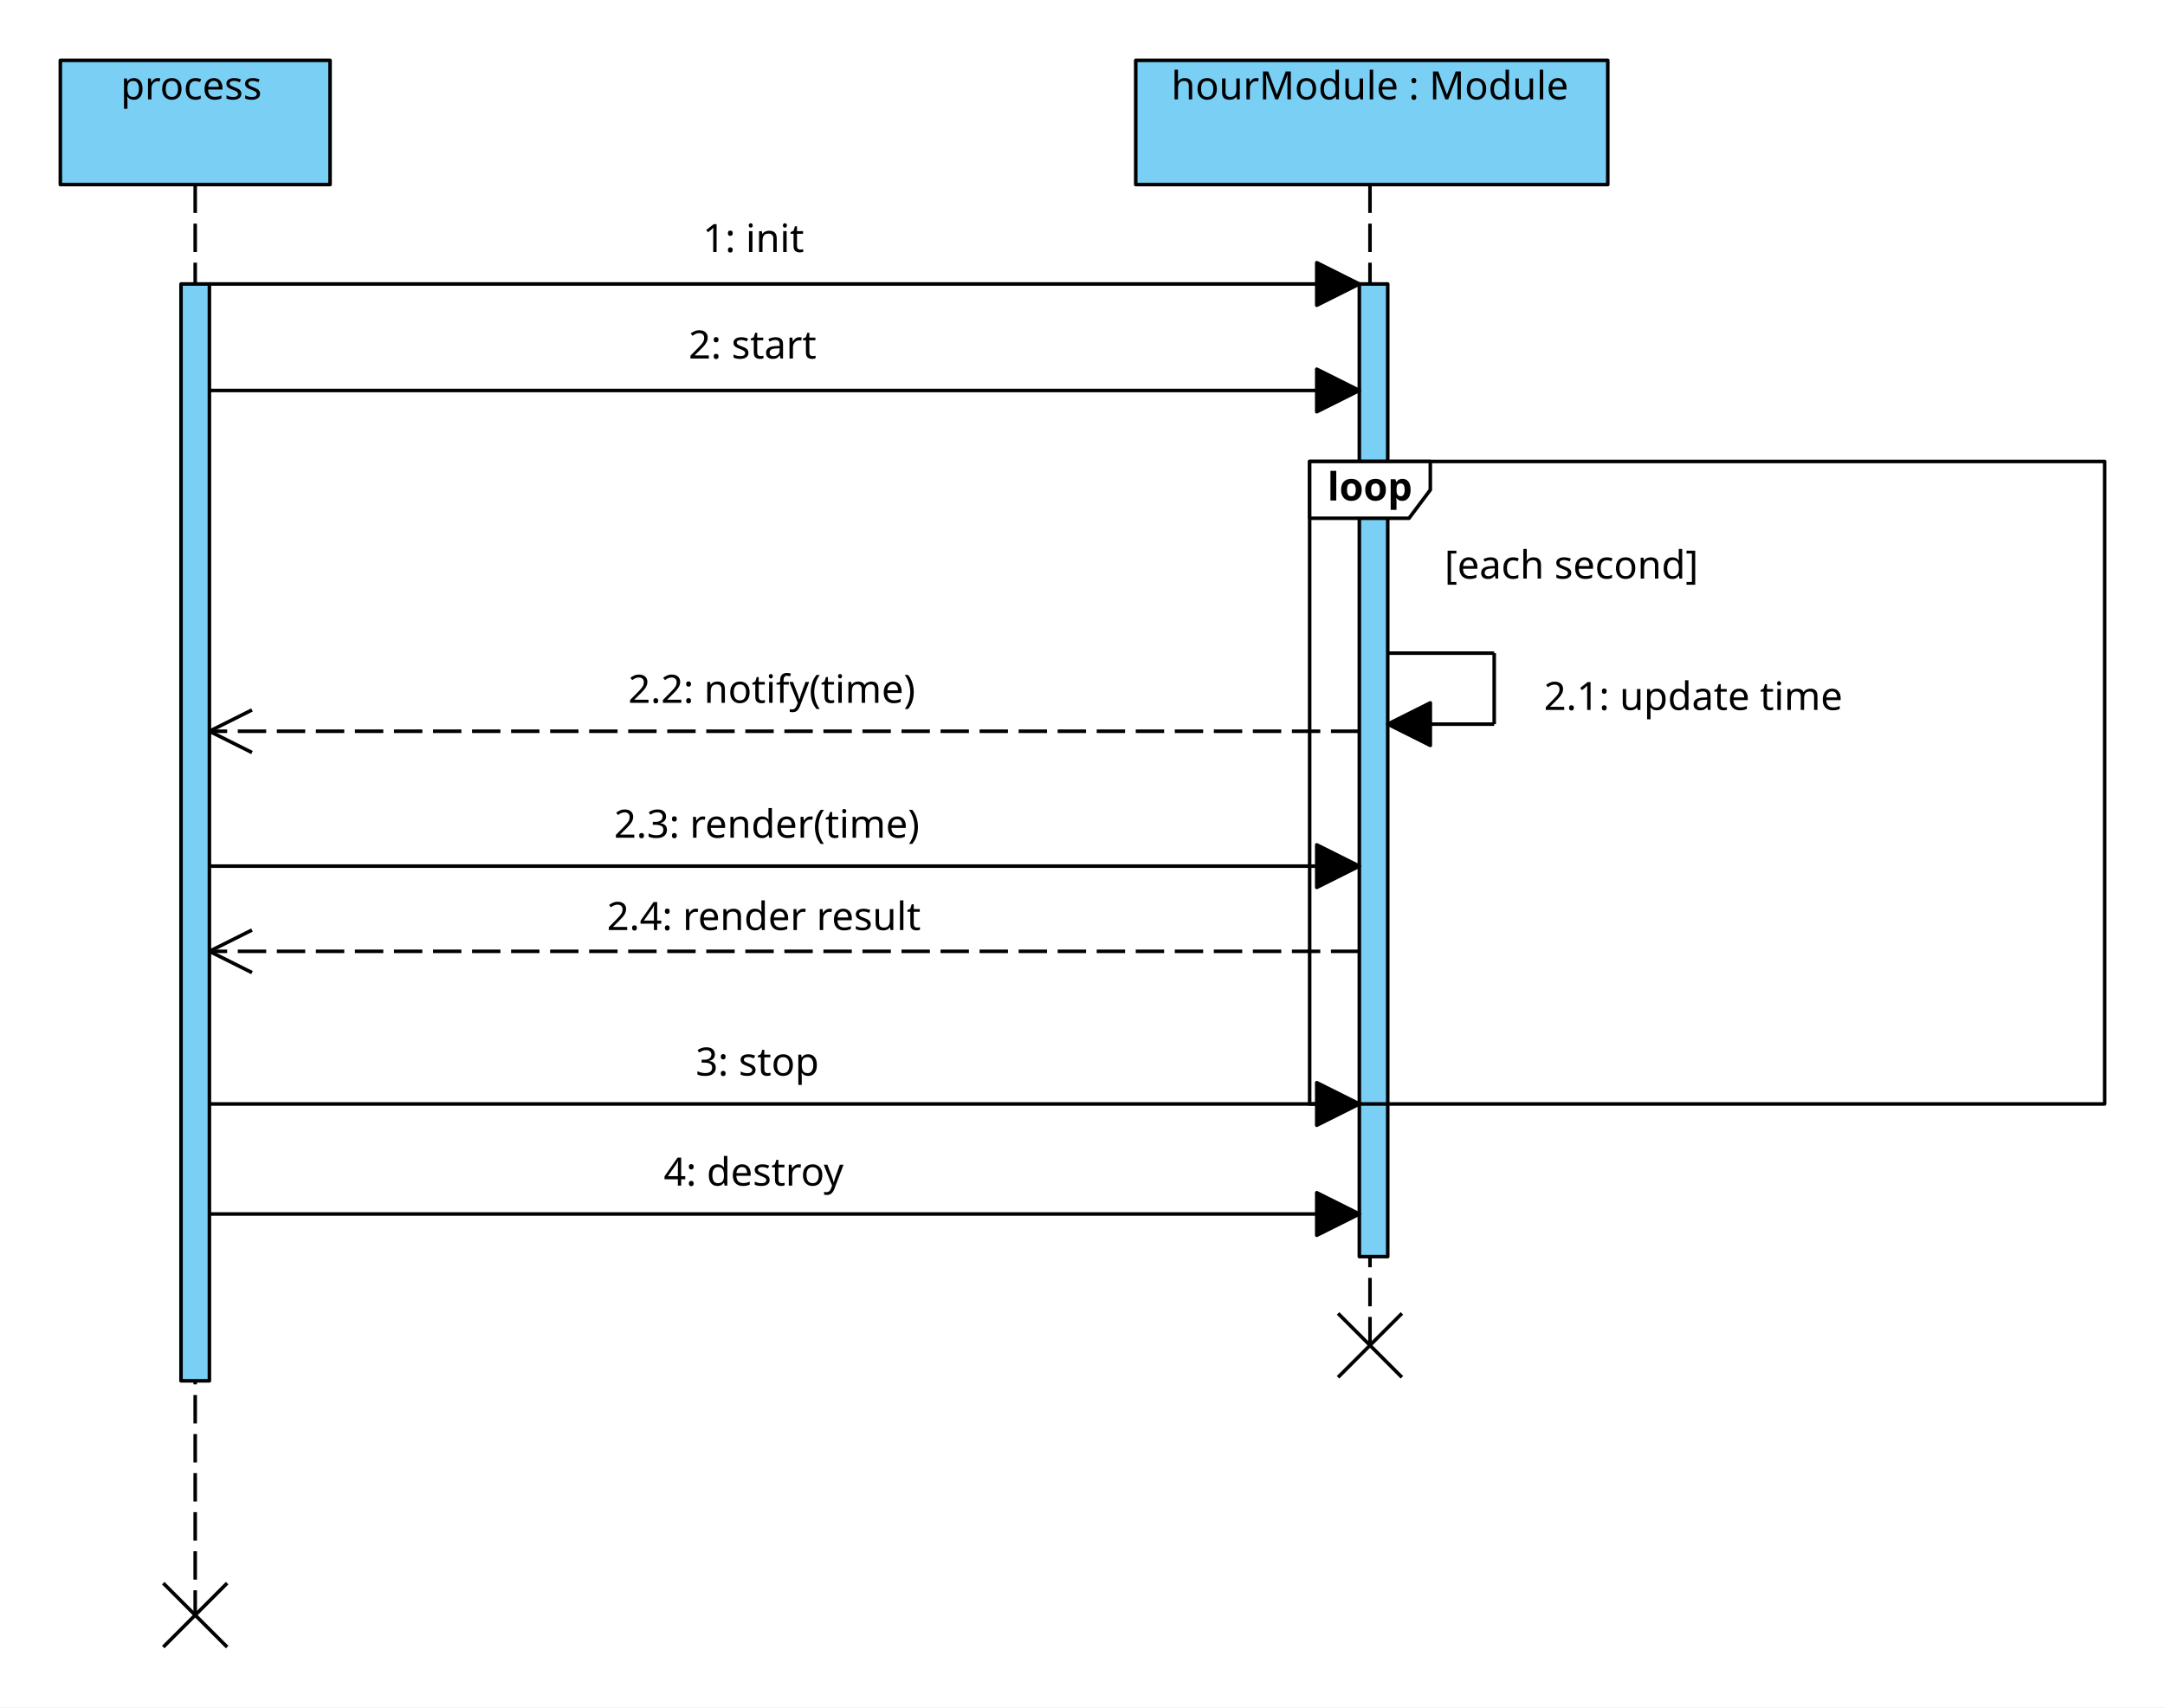
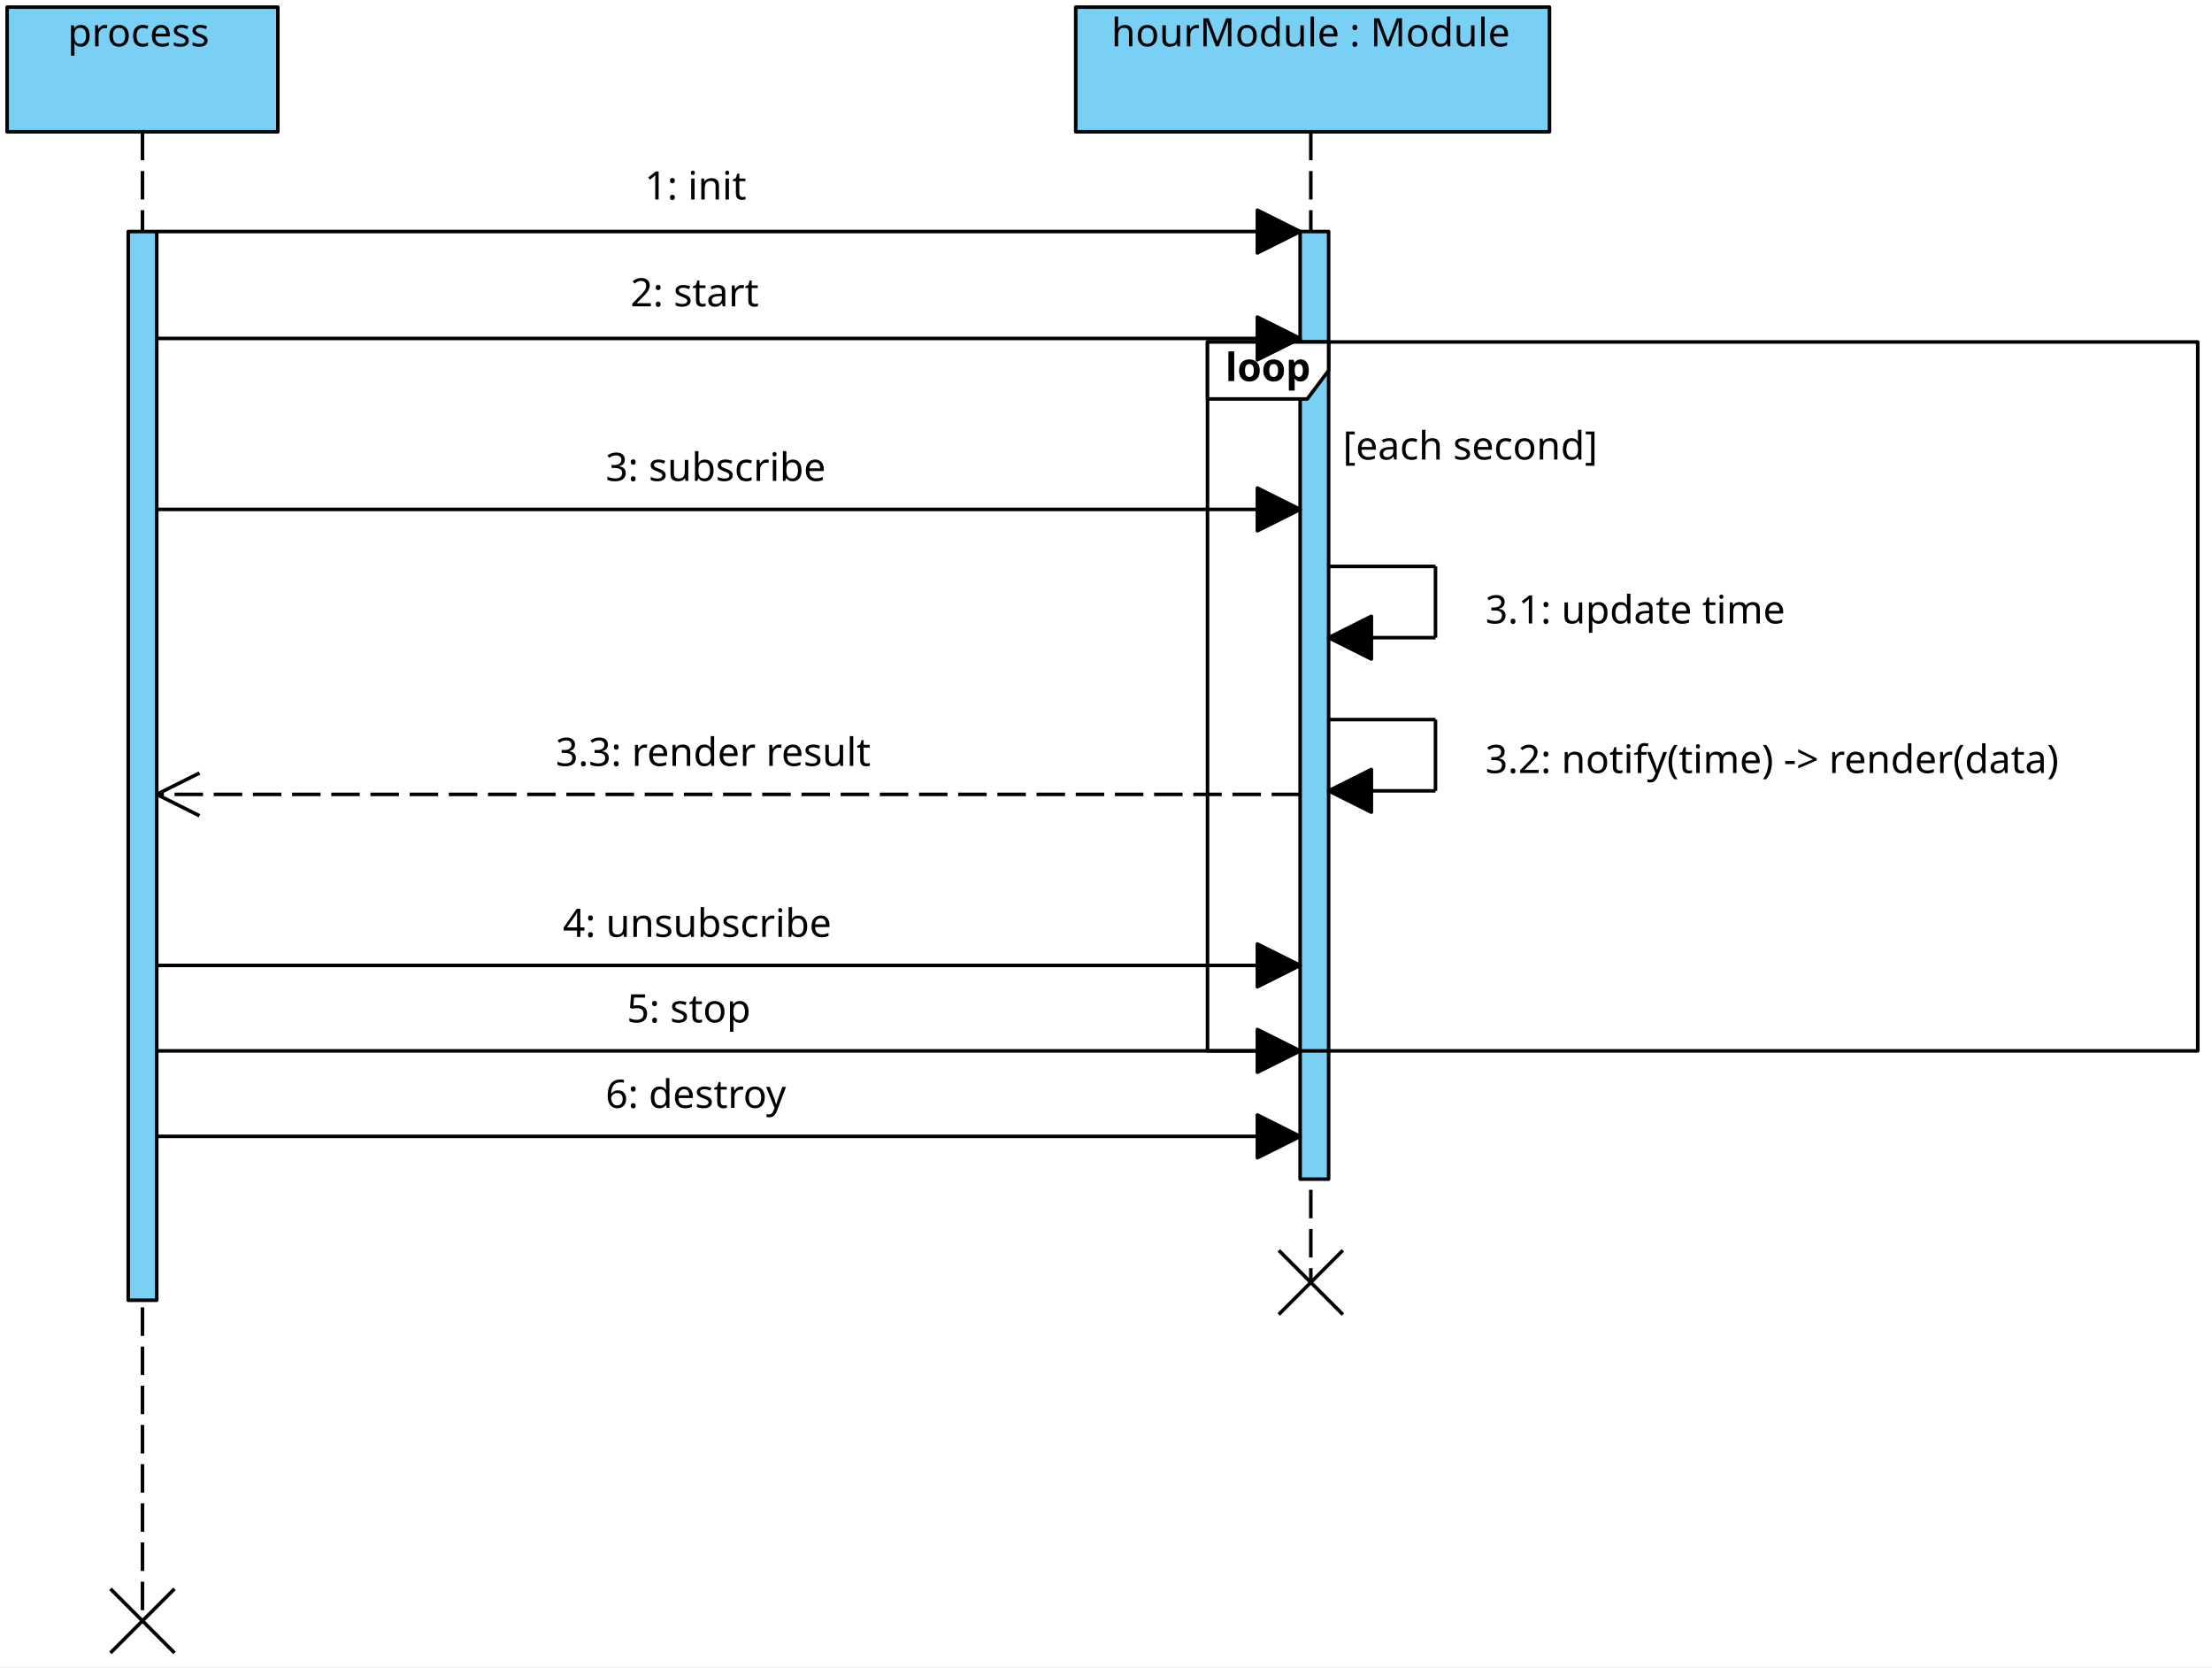
- <svg xmlns="http://www.w3.org/2000/svg" fill-opacity="0" color-rendering="auto" color-interpolation="auto" text-rendering="auto" stroke="rgb(0,0,0)" stroke-linecap="square" width="610" stroke-miterlimit="10" shape-rendering="auto" stroke-opacity="0" fill="rgb(0,0,0)" stroke-dasharray="none" font-weight="normal" stroke-width="1" height="481" font-family="'Dialog'" font-style="normal" stroke-linejoin="miter" font-size="12px" stroke-dashoffset="0" image-rendering="auto">
+ <svg xmlns="http://www.w3.org/2000/svg" fill-opacity="0" color-rendering="auto" color-interpolation="auto" text-rendering="auto" stroke="rgb(0,0,0)" stroke-linecap="square" width="621" stroke-miterlimit="10" shape-rendering="auto" stroke-opacity="0" fill="rgb(0,0,0)" stroke-dasharray="none" font-weight="normal" stroke-width="1" height="468" font-family="'Dialog'" font-style="normal" stroke-linejoin="miter" font-size="12px" stroke-dashoffset="0" image-rendering="auto">
  <defs id="genericDefs" />
  <g>
    <defs id="defs1">
      <clipPath clipPathUnits="userSpaceOnUse" id="clipPath1">
-         <path d="M-9 -9 L86 -9 L86 456 L-9 456 L-9 -9 Z" />
+         <path d="M-7 -7 L88 -7 L88 473 L-7 473 L-7 -7 Z" />
      </clipPath>
      <clipPath clipPathUnits="userSpaceOnUse" id="clipPath2">
-         <path d="M-79 -16 L156 -16 L156 30 L-79 30 L-79 -16 Z" />
+         <path d="M-7 -7 L145 -7 L145 378 L-7 378 L-7 -7 Z" />
      </clipPath>
      <clipPath clipPathUnits="userSpaceOnUse" id="clipPath3">
-         <path d="M-9 -9 L143 -9 L143 380 L-9 380 L-9 -9 Z" />
+         <path d="M-7 -7 L19 -7 L19 311 L-7 311 L-7 -7 Z" />
      </clipPath>
      <clipPath clipPathUnits="userSpaceOnUse" id="clipPath4">
-         <path d="M-136 -16 L270 -16 L270 30 L-136 30 L-136 -16 Z" />
+         <path d="M-7 -7 L19 -7 L19 277 L-7 277 L-7 -7 Z" />
      </clipPath>
      <clipPath clipPathUnits="userSpaceOnUse" id="clipPath5">
-         <path d="M-9 -9 L17 -9 L17 318 L-9 318 L-9 -9 Z" />
+         <path d="M-7 -7 L289 -7 L289 210 L-7 210 L-7 -7 Z" />
      </clipPath>
      <clipPath clipPathUnits="userSpaceOnUse" id="clipPath6">
-         <path d="M-2 -2 L426 -2 L426 102 L-2 102 L-2 -2 Z" />
+         <path d="M111 22 L111 36 L38 36 L38 22 ZM-7 -7 L-7 210 L289 210 L289 -7 Z" />
      </clipPath>
      <clipPath clipPathUnits="userSpaceOnUse" id="clipPath7">
-         <path d="M232 30 L232 44 L180 44 L180 30 ZM235 60 L235 74 L176 74 L176 60 ZM-2 -2 L-2 102 L426 102 L426 1 L311 1 L311 -2 L85 -2 L85 1 L8 1 L8 -2 Z" />
+         <path d="M0 0 L0 17 L35 17 L35 0 Z" />
      </clipPath>
      <clipPath clipPathUnits="userSpaceOnUse" id="clipPath8">
-         <path d="M-54 -16 L106 -16 L106 30 L-54 30 L-54 -16 Z" />
+         <path d="M-7 -7 L289 -7 L289 193 L-7 193 L-7 -7 Z" />
      </clipPath>
      <clipPath clipPathUnits="userSpaceOnUse" id="clipPath9">
-         <path d="M-9 -9 L17 -9 L17 283 L-9 283 L-9 -9 Z" />
+         <path d="M0 0 L0 14 L94 14 L94 0 Z" />
      </clipPath>
      <clipPath clipPathUnits="userSpaceOnUse" id="clipPath10">
-         <path d="M266 31 L266 45 L155 45 L155 31 ZM267 57 L267 71 L153 71 L153 57 ZM-2 -2 L-2 102 L177 102 L177 98 L245 98 L245 102 L426 102 L426 9 L416 9 L416 -2 L264 -2 L264 7 L158 7 L158 -2 Z" />
+         <path d="M0 0 L0 4 L278 4 L278 0 Z" />
      </clipPath>
      <clipPath clipPathUnits="userSpaceOnUse" id="clipPath11">
-         <path d="M-113 -16 L224 -16 L224 30 L-113 30 L-113 -16 Z" />
+         <path d="M-77 -14 L154 -14 L154 28 L-77 28 L-77 -14 Z" />
      </clipPath>
      <clipPath clipPathUnits="userSpaceOnUse" id="clipPath12">
-         <path d="M-2 -2 L132 -2 L132 122 L-2 122 L-2 -2 Z" />
+         <path d="M-134 -14 L268 -14 L268 28 L-134 28 L-134 -14 Z" />
      </clipPath>
      <clipPath clipPathUnits="userSpaceOnUse" id="clipPath13">
-         <path d="M-2 -2 L-2 122 L132 122 L132 69 L84 69 L84 55 L132 55 L132 -2 Z" />
+         <path d="M0 0 L425 0 L425 104 L0 104 L0 0 Z" />
      </clipPath>
      <clipPath clipPathUnits="userSpaceOnUse" id="clipPath14">
-         <path d="M-111 -16 L220 -16 L220 30 L-111 30 L-111 -16 Z" />
+         <path d="M230 30 L230 44 L178 44 L178 30 ZM233 60 L233 74 L174 74 L174 60 ZM0 0 L0 104 L425 104 L425 1 L308 1 L308 0 L85 0 L85 1 L8 1 L8 0 Z" />
      </clipPath>
      <clipPath clipPathUnits="userSpaceOnUse" id="clipPath15">
-         <path d="M-9 -9 L233 -9 L233 190 L-9 190 L-9 -9 Z" />
+         <path d="M0 0 L134 0 L134 124 L0 124 L0 0 Z" />
      </clipPath>
      <clipPath clipPathUnits="userSpaceOnUse" id="clipPath16">
-         <path d="M111 22 L111 36 L38 36 L38 22 ZM-9 -9 L-9 190 L233 190 L233 -9 Z" />
+         <path d="M0 0 L0 124 L134 124 L134 111 L85 111 L85 97 L134 97 L134 69 L84 69 L84 55 L134 55 L134 0 Z" />
      </clipPath>
      <clipPath clipPathUnits="userSpaceOnUse" id="clipPath17">
-         <path d="M0 0 L0 17 L35 17 L35 0 Z" />
+         <path d="M233 30 L233 44 L174 44 L174 30 ZM253 79 L253 93 L167 93 L167 79 ZM0 0 L0 104 L425 104 L425 0 L230 0 L230 14 L178 14 L178 0 Z" />
      </clipPath>
      <clipPath clipPathUnits="userSpaceOnUse" id="clipPath18">
-         <path d="M264 31 L264 45 L158 45 L158 31 ZM266 69 L266 83 L155 83 L155 69 ZM-2 -2 L-2 102 L153 102 L153 95 L267 95 L267 102 L426 102 L426 47 L416 47 L416 33 L426 33 L426 -2 Z" />
+         <path d="M265 7 L265 21 L155 21 L155 7 ZM240 31 L240 45 L172 45 L172 31 ZM252 55 L252 69 L167 69 L167 55 ZM0 0 L0 104 L425 104 L425 0 Z" />
      </clipPath>
      <clipPath clipPathUnits="userSpaceOnUse" id="clipPath19">
-         <path d="M-108 -16 L214 -16 L214 30 L-108 30 L-108 -16 Z" />
+         <path d="M240 7 L240 21 L172 21 L172 7 ZM252 31 L252 45 L167 45 L167 31 ZM0 0 L0 104 L425 104 L425 0 Z" />
      </clipPath>
      <clipPath clipPathUnits="userSpaceOnUse" id="clipPath20">
-         <path d="M232 0 L232 14 L180 14 L180 0 ZM235 30 L235 44 L176 44 L176 30 ZM-2 -2 L-2 102 L426 102 L426 -2 Z" />
+         <path d="M0 0 L0 124 L134 124 L134 68 L85 68 L85 54 L134 54 L134 26 L84 26 L84 12 L134 12 L134 0 Z" />
      </clipPath>
      <clipPath clipPathUnits="userSpaceOnUse" id="clipPath21">
-         <path d="M-61 -16 L120 -16 L120 30 L-61 30 L-61 -16 Z" />
+         <path d="M253 31 L253 45 L167 45 L167 31 ZM0 0 L0 104 L425 104 L425 85 L413 85 L413 71 L425 71 L425 0 Z" />
      </clipPath>
      <clipPath clipPathUnits="userSpaceOnUse" id="clipPath22">
-         <path d="M245 31 L245 45 L177 45 L177 31 ZM254 62 L254 76 L169 76 L169 62 ZM-2 -2 L-2 102 L426 102 L426 -2 L267 -2 L267 4 L153 4 L153 -2 Z" />
+         <path d="M0 0 L395 0 L395 280 L0 280 L0 0 Z" />
      </clipPath>
      <clipPath clipPathUnits="userSpaceOnUse" id="clipPath23">
-         <path d="M-70 -16 L138 -16 L138 30 L-70 30 L-70 -16 Z" />
+         <path d="M203 30 L203 44 L144 44 L144 30 ZM223 79 L223 93 L137 93 L137 79 ZM237 159 L237 173 L123 173 L123 159 ZM235 207 L235 221 L125 221 L125 207 ZM210 231 L210 245 L142 245 L142 231 ZM222 255 L222 269 L137 269 L137 255 ZM0 0 L0 280 L395 280 L395 175 L384 175 L384 161 L395 161 L395 133 L383 133 L383 119 L395 119 L395 0 L200 0 L200 14 L148 14 L148 0 Z" />
      </clipPath>
      <clipPath clipPathUnits="userSpaceOnUse" id="clipPath24">
-         <path d="M266 7 L266 21 L155 21 L155 7 ZM267 33 L267 47 L153 47 L153 33 ZM245 74 L245 88 L177 88 L177 74 ZM-2 -2 L-2 102 L426 102 L426 -2 Z" />
+         <path d="M267 31 L267 45 L153 45 L153 31 ZM265 79 L265 93 L155 93 L155 79 ZM0 0 L0 104 L172 104 L172 103 L240 103 L240 104 L425 104 L425 47 L414 47 L414 33 L425 33 L425 5 L413 5 L413 0 Z" />
      </clipPath>
      <clipPath clipPathUnits="userSpaceOnUse" id="clipPath25">
-         <path d="M-116 -16 L230 -16 L230 30 L-116 30 L-116 -16 Z" />
+         <path d="M-114 -14 L228 -14 L228 28 L-114 28 L-114 -14 Z" />
      </clipPath>
      <clipPath clipPathUnits="userSpaceOnUse" id="clipPath26">
-         <path d="M-9 -9 L233 -9 L233 173 L-9 173 L-9 -9 Z" />
+         <path d="M-110 -14 L220 -14 L220 28 L-110 28 L-110 -14 Z" />
      </clipPath>
      <clipPath clipPathUnits="userSpaceOnUse" id="clipPath27">
-         <path d="M0 0 L0 14 L94 14 L94 0 Z" />
+         <path d="M-86 -14 L172 -14 L172 28 L-86 28 L-86 -14 Z" />
      </clipPath>
      <clipPath clipPathUnits="userSpaceOnUse" id="clipPath28">
-         <path d="M0 0 L0 4 L224 4 L224 0 Z" />
+         <path d="M-68 -14 L136 -14 L136 28 L-68 28 L-68 -14 Z" />
      </clipPath>
      <clipPath clipPathUnits="userSpaceOnUse" id="clipPath29">
-         <path d="M245 0 L245 14 L177 14 L177 0 ZM254 31 L254 45 L169 45 L169 31 ZM-2 -2 L-2 102 L426 102 L426 -2 Z" />
+         <path d="M-85 -14 L170 -14 L170 28 L-85 28 L-85 -14 Z" />
      </clipPath>
      <clipPath clipPathUnits="userSpaceOnUse" id="clipPath30">
-         <path d="M-87 -16 L172 -16 L172 30 L-87 30 L-87 -16 Z" />
+         <path d="M-194 -14 L388 -14 L388 28 L-194 28 L-194 -14 Z" />
+       </clipPath>
+       <clipPath clipPathUnits="userSpaceOnUse" id="clipPath31">
+         <path d="M-59 -14 L118 -14 L118 28 L-59 28 L-59 -14 Z" />
+       </clipPath>
+       <clipPath clipPathUnits="userSpaceOnUse" id="clipPath32">
+         <path d="M-109 -14 L218 -14 L218 28 L-109 28 L-109 -14 Z" />
+       </clipPath>
+       <clipPath clipPathUnits="userSpaceOnUse" id="clipPath33">
+         <path d="M-52 -14 L104 -14 L104 28 L-52 28 L-52 -14 Z" />
      </clipPath>
    </defs>
-     <g fill="white" fill-opacity="1" stroke-opacity="1" stroke="white">
-       <rect x="0" width="610" height="481" y="0" stroke="none" />
-     </g>
-     <g font-size="11px" transform="translate(17,17)" fill-opacity="1" fill="rgb(122,207,245)" text-rendering="geometricPrecision" font-family="sans-serif" stroke="rgb(122,207,245)" stroke-opacity="1">
+     <g fill="white" text-rendering="geometricPrecision" fill-opacity="1" stroke-opacity="1" stroke="white">
+       <rect x="0" width="621" height="468" y="0" stroke="none" />
+     </g>
+     <g font-size="11px" transform="translate(2,2)" fill-opacity="1" fill="rgb(122,207,245)" text-rendering="geometricPrecision" image-rendering="optimizeQuality" font-family="sans-serif" stroke="rgb(122,207,245)" stroke-opacity="1">
      <rect x="0" width="76" height="35" y="0" clip-path="url(#clipPath1)" stroke="none" />
    </g>
-     <g stroke-linecap="butt" font-size="11px" transform="translate(17,17)" fill-opacity="1" fill="black" text-rendering="geometricPrecision" font-family="sans-serif" stroke-linejoin="round" stroke="black" stroke-opacity="1" stroke-miterlimit="0">
-       <line y2="447" fill="none" x1="29" clip-path="url(#clipPath1)" x2="47" y1="429" />
-       <line y2="429" fill="none" x1="29" clip-path="url(#clipPath1)" x2="47" y1="447" />
+     <g stroke-linecap="butt" font-size="11px" transform="translate(2,2)" fill-opacity="1" fill="black" text-rendering="geometricPrecision" image-rendering="optimizeQuality" font-family="sans-serif" stroke-linejoin="round" stroke="black" stroke-opacity="1" stroke-miterlimit="0">
+       <line y2="462" fill="none" x1="29" clip-path="url(#clipPath1)" x2="47" y1="444" />
+       <line y2="444" fill="none" x1="29" clip-path="url(#clipPath1)" x2="47" y1="462" />
      <rect fill="none" x="0" width="76" height="35" y="0" clip-path="url(#clipPath1)" />
-       <line clip-path="url(#clipPath1)" fill="none" x1="38" x2="38" y1="35" y2="438" stroke-linejoin="bevel" stroke-dasharray="8,3" />
-     </g>
-     <g font-size="11px" transform="translate(17,17)" fill-opacity="1" fill="black" text-rendering="geometricPrecision" font-family="sans-serif" stroke="black" stroke-opacity="1">
-       <text x="17" xml:space="preserve" y="11" clip-path="url(#clipPath2)" stroke="none">process</text>
-     </g>
-     <g font-size="11px" transform="translate(320,17)" fill-opacity="1" fill="rgb(122,207,245)" text-rendering="geometricPrecision" font-family="sans-serif" stroke="rgb(122,207,245)" stroke-opacity="1">
-       <rect x="0" width="133" height="35" y="0" clip-path="url(#clipPath3)" stroke="none" />
-     </g>
-     <g stroke-linecap="butt" font-size="11px" transform="translate(320,17)" fill-opacity="1" fill="black" text-rendering="geometricPrecision" font-family="sans-serif" stroke-linejoin="round" stroke="black" stroke-opacity="1" stroke-miterlimit="0">
-       <line y2="371" fill="none" x1="57" clip-path="url(#clipPath3)" x2="75" y1="353" />
-       <line y2="353" fill="none" x1="57" clip-path="url(#clipPath3)" x2="75" y1="371" />
-       <rect fill="none" x="0" width="133" height="35" y="0" clip-path="url(#clipPath3)" />
-       <line clip-path="url(#clipPath3)" fill="none" x1="66" x2="66" y1="35" y2="362" stroke-linejoin="bevel" stroke-dasharray="8,3" />
-     </g>
-     <g font-size="11px" transform="translate(320,17)" fill-opacity="1" fill="black" text-rendering="geometricPrecision" font-family="sans-serif" stroke="black" stroke-opacity="1">
-       <text x="10" xml:space="preserve" y="11" clip-path="url(#clipPath4)" stroke="none">hourModule : Module</text>
-     </g>
-     <g font-size="11px" transform="translate(51,80)" fill-opacity="1" fill="rgb(122,207,245)" text-rendering="geometricPrecision" font-family="sans-serif" stroke="rgb(122,207,245)" stroke-opacity="1">
-       <rect x="0" width="8" height="309" y="0" clip-path="url(#clipPath5)" stroke="none" />
-     </g>
-     <g stroke-linecap="butt" font-size="11px" transform="translate(51,80)" fill-opacity="1" fill="black" text-rendering="geometricPrecision" font-family="sans-serif" stroke-linejoin="round" stroke="black" stroke-opacity="1" stroke-miterlimit="0">
-       <rect fill="none" x="0" width="8" height="309" y="0" clip-path="url(#clipPath5)" />
-     </g>
-     <g stroke-linecap="butt" font-size="11px" transform="translate(9,30)" fill-opacity="1" fill="black" text-rendering="geometricPrecision" font-family="sans-serif" stroke-linejoin="round" stroke="black" stroke-opacity="1">
-       <line y2="50" fill="none" x1="50" clip-path="url(#clipPath7)" x2="374" y1="50" />
-       <polygon points=" 374 50 362 44 362 56" clip-path="url(#clipPath7)" stroke="none" />
-       <polygon fill="none" points=" 374 50 362 44 362 56" clip-path="url(#clipPath7)" />
-     </g>
-     <g font-size="11px" transform="translate(189,60)" fill-opacity="1" fill="white" text-rendering="geometricPrecision" font-family="sans-serif" stroke="white" stroke-opacity="1">
-       <rect x="0" width="52" height="14" y="0" clip-path="url(#clipPath8)" stroke="none" />
-       <text fill="black" x="9" xml:space="preserve" y="11" clip-path="url(#clipPath8)" stroke="none">1: init</text>
-     </g>
-     <g font-size="11px" transform="translate(383,80)" fill-opacity="1" fill="rgb(122,207,245)" text-rendering="geometricPrecision" font-family="sans-serif" stroke="rgb(122,207,245)" stroke-opacity="1">
-       <rect x="0" width="8" height="274" y="0" clip-path="url(#clipPath9)" stroke="none" />
-     </g>
-     <g stroke-linecap="butt" font-size="11px" transform="translate(383,80)" fill-opacity="1" fill="black" text-rendering="geometricPrecision" font-family="sans-serif" stroke-linejoin="round" stroke="black" stroke-opacity="1" stroke-miterlimit="0">
-       <rect fill="none" x="0" width="8" height="274" y="0" clip-path="url(#clipPath9)" />
-     </g>
-     <g stroke-linecap="butt" font-size="11px" transform="translate(9,194)" fill-opacity="1" fill="black" text-rendering="geometricPrecision" font-family="sans-serif" stroke-linejoin="round" stroke="black" stroke-opacity="1">
-       <line y2="50" fill="none" x1="50" clip-path="url(#clipPath10)" x2="374" y1="50" />
-       <polygon points=" 374 50 362 44 362 56" clip-path="url(#clipPath10)" stroke="none" />
-       <polygon fill="none" points=" 374 50 362 44 362 56" clip-path="url(#clipPath10)" />
-     </g>
-     <g font-size="11px" transform="translate(164,225)" fill-opacity="1" fill="white" text-rendering="geometricPrecision" font-family="sans-serif" stroke="white" stroke-opacity="1">
-       <rect x="0" width="111" height="14" y="0" clip-path="url(#clipPath11)" stroke="none" />
-       <text fill="black" x="9" xml:space="preserve" y="11" clip-path="url(#clipPath11)" stroke="none">2.3: render(time)</text>
-     </g>
-     <g stroke-linecap="butt" font-size="11px" transform="translate(341,134)" fill-opacity="1" fill="black" text-rendering="geometricPrecision" font-family="sans-serif" stroke-linejoin="round" stroke="black" stroke-opacity="1">
-       <line y2="50" fill="none" x1="50" clip-path="url(#clipPath13)" x2="80" y1="50" />
-       <line y2="70" fill="none" x1="80" clip-path="url(#clipPath13)" x2="80" y1="50" />
-       <line y2="70" fill="none" x1="80" clip-path="url(#clipPath13)" x2="50" y1="70" />
-       <polygon points=" 50 70 62 76 62 64" clip-path="url(#clipPath13)" stroke="none" />
-       <polygon fill="none" points=" 50 70 62 76 62 64" clip-path="url(#clipPath13)" />
-     </g>
-     <g font-size="11px" transform="translate(425,189)" fill-opacity="1" fill="white" text-rendering="geometricPrecision" font-family="sans-serif" stroke="white" stroke-opacity="1">
-       <rect x="0" width="109" height="14" y="0" clip-path="url(#clipPath14)" stroke="none" />
-       <text fill="black" x="10" xml:space="preserve" y="11" clip-path="url(#clipPath14)" stroke="none">2.1: update time</text>
-     </g>
-     <g stroke-linecap="butt" font-size="11px" transform="translate(369,130)" fill-opacity="1" fill="black" text-rendering="geometricPrecision" font-family="sans-serif" stroke-linejoin="round" stroke="black" font-weight="bold" stroke-opacity="1" stroke-miterlimit="0">
-       <rect fill="none" x="0" width="224" height="181" y="0" clip-path="url(#clipPath16)" />
-     </g>
-     <g font-size="11px" transform="translate(369,130)" fill-opacity="1" fill="white" text-rendering="geometricPrecision" font-family="sans-serif" stroke="white" font-weight="bold" stroke-opacity="1">
-       <path d="M34 0 L34 8 L28 16 L0 16 L0 0 Z" stroke="none" clip-path="url(#clipPath16)" />
-     </g>
-     <g stroke-linecap="butt" font-size="11px" transform="translate(369,130)" fill-opacity="1" fill="black" text-rendering="geometricPrecision" font-family="sans-serif" stroke-linejoin="round" stroke="black" font-weight="bold" stroke-opacity="1" stroke-miterlimit="0">
-       <path fill="none" d="M34 0 L34 8 L28 16 L0 16 L0 0 Z" clip-path="url(#clipPath16)" />
-     </g>
-     <g font-size="11px" transform="translate(369,130)" fill-opacity="1" fill="black" text-rendering="geometricPrecision" font-family="sans-serif" stroke="black" font-weight="bold" stroke-opacity="1">
-       <text x="5" xml:space="preserve" y="11" clip-path="url(#clipPath17)" stroke="none">loop</text>
-     </g>
-     <g stroke-linecap="butt" font-size="11px" transform="translate(9,156)" fill-opacity="1" fill="black" text-rendering="geometricPrecision" font-family="sans-serif" stroke-linejoin="round" stroke-dasharray="8,3" stroke="black" stroke-opacity="1" stroke-miterlimit="0">
-       <line y2="50" fill="none" x1="374" clip-path="url(#clipPath18)" x2="50" y1="50" />
-       <line clip-path="url(#clipPath18)" fill="none" x1="50" x2="62" y1="50" y2="56" stroke-dasharray="none" stroke-miterlimit="10" />
-       <line clip-path="url(#clipPath18)" fill="none" x1="50" x2="62" y1="50" y2="44" stroke-dasharray="none" stroke-miterlimit="10" />
-     </g>
-     <g font-size="11px" transform="translate(167,187)" fill-opacity="1" fill="white" text-rendering="geometricPrecision" font-family="sans-serif" stroke="white" stroke-opacity="1">
-       <rect x="0" width="106" height="14" y="0" clip-path="url(#clipPath19)" stroke="none" />
-       <text fill="black" x="10" xml:space="preserve" y="11" clip-path="url(#clipPath19)" stroke="none">2.2: notify(time)</text>
-     </g>
-     <g stroke-linecap="butt" font-size="11px" transform="translate(9,60)" fill-opacity="1" fill="black" text-rendering="geometricPrecision" font-family="sans-serif" stroke-linejoin="round" stroke="black" stroke-opacity="1">
-       <line y2="50" fill="none" x1="50" clip-path="url(#clipPath20)" x2="374" y1="50" />
-       <polygon points=" 374 50 362 44 362 56" clip-path="url(#clipPath20)" stroke="none" />
-       <polygon fill="none" points=" 374 50 362 44 362 56" clip-path="url(#clipPath20)" />
-     </g>
-     <g font-size="11px" transform="translate(185,90)" fill-opacity="1" fill="white" text-rendering="geometricPrecision" font-family="sans-serif" stroke="white" stroke-opacity="1">
-       <rect x="0" width="59" height="14" y="0" clip-path="url(#clipPath21)" stroke="none" />
-       <text fill="black" x="9" xml:space="preserve" y="11" clip-path="url(#clipPath21)" stroke="none">2: start</text>
-     </g>
-     <g stroke-linecap="butt" font-size="11px" transform="translate(9,261)" fill-opacity="1" fill="black" text-rendering="geometricPrecision" font-family="sans-serif" stroke-linejoin="round" stroke="black" stroke-opacity="1">
-       <line y2="50" fill="none" x1="50" clip-path="url(#clipPath22)" x2="374" y1="50" />
-       <polygon points=" 374 50 362 44 362 56" clip-path="url(#clipPath22)" stroke="none" />
-       <polygon fill="none" points=" 374 50 362 44 362 56" clip-path="url(#clipPath22)" />
-     </g>
-     <g font-size="11px" transform="translate(186,292)" fill-opacity="1" fill="white" text-rendering="geometricPrecision" font-family="sans-serif" stroke="white" stroke-opacity="1">
-       <rect x="0" width="68" height="14" y="0" clip-path="url(#clipPath23)" stroke="none" />
-       <text fill="black" x="10" xml:space="preserve" y="11" clip-path="url(#clipPath23)" stroke="none">3: stop</text>
-     </g>
-     <g stroke-linecap="butt" font-size="11px" transform="translate(9,218)" fill-opacity="1" fill="black" text-rendering="geometricPrecision" font-family="sans-serif" stroke-linejoin="round" stroke-dasharray="8,3" stroke="black" stroke-opacity="1" stroke-miterlimit="0">
-       <line y2="50" fill="none" x1="374" clip-path="url(#clipPath24)" x2="50" y1="50" />
+       <line clip-path="url(#clipPath1)" fill="none" x1="38" x2="38" y1="35" y2="453" stroke-linejoin="bevel" stroke-dasharray="8,3" />
+     </g>
+     <g font-size="11px" transform="translate(302,2)" fill-opacity="1" fill="rgb(122,207,245)" text-rendering="geometricPrecision" image-rendering="optimizeQuality" font-family="sans-serif" stroke="rgb(122,207,245)" stroke-opacity="1">
+       <rect x="0" width="133" height="35" y="0" clip-path="url(#clipPath2)" stroke="none" />
+     </g>
+     <g stroke-linecap="butt" font-size="11px" transform="translate(302,2)" fill-opacity="1" fill="black" text-rendering="geometricPrecision" image-rendering="optimizeQuality" font-family="sans-serif" stroke-linejoin="round" stroke="black" stroke-opacity="1" stroke-miterlimit="0">
+       <line y2="367" fill="none" x1="57" clip-path="url(#clipPath2)" x2="75" y1="349" />
+       <line y2="349" fill="none" x1="57" clip-path="url(#clipPath2)" x2="75" y1="367" />
+       <rect fill="none" x="0" width="133" height="35" y="0" clip-path="url(#clipPath2)" />
+       <line clip-path="url(#clipPath2)" fill="none" x1="66" x2="66" y1="35" y2="358" stroke-linejoin="bevel" stroke-dasharray="8,3" />
+     </g>
+     <g font-size="11px" transform="translate(36,65)" fill-opacity="1" fill="rgb(122,207,245)" text-rendering="geometricPrecision" image-rendering="optimizeQuality" font-family="sans-serif" stroke="rgb(122,207,245)" stroke-opacity="1">
+       <rect x="0" width="8" height="300" y="0" clip-path="url(#clipPath3)" stroke="none" />
+     </g>
+     <g stroke-linecap="butt" font-size="11px" transform="translate(36,65)" fill-opacity="1" fill="black" text-rendering="geometricPrecision" image-rendering="optimizeQuality" font-family="sans-serif" stroke-linejoin="round" stroke="black" stroke-opacity="1" stroke-miterlimit="0">
+       <rect fill="none" x="0" width="8" height="300" y="0" clip-path="url(#clipPath3)" />
+     </g>
+     <g font-size="11px" transform="translate(365,65)" fill-opacity="1" fill="rgb(122,207,245)" text-rendering="geometricPrecision" image-rendering="optimizeQuality" font-family="sans-serif" stroke="rgb(122,207,245)" stroke-opacity="1">
+       <rect x="0" width="8" height="266" y="0" clip-path="url(#clipPath4)" stroke="none" />
+     </g>
+     <g stroke-linecap="butt" font-size="11px" transform="translate(365,65)" fill-opacity="1" fill="black" text-rendering="geometricPrecision" image-rendering="optimizeQuality" font-family="sans-serif" stroke-linejoin="round" stroke="black" stroke-opacity="1" stroke-miterlimit="0">
+       <rect fill="none" x="0" width="8" height="266" y="0" clip-path="url(#clipPath4)" />
+     </g>
+     <g fill-opacity="1" text-rendering="geometricPrecision" stroke="black" stroke-linecap="butt" transform="translate(339,96)" stroke-miterlimit="0" stroke-opacity="1" fill="black" font-weight="bold" font-family="sans-serif" stroke-linejoin="round" font-size="11px" image-rendering="optimizeQuality">
+       <rect fill="none" x="0" width="278" height="199" y="0" clip-path="url(#clipPath6)" />
+     </g>
+     <g font-size="11px" transform="translate(339,96)" fill-opacity="1" fill="white" text-rendering="geometricPrecision" image-rendering="optimizeQuality" font-family="sans-serif" stroke="white" font-weight="bold" stroke-opacity="1">
+       <path d="M34 0 L34 8 L28 16 L0 16 L0 0 Z" stroke="none" clip-path="url(#clipPath6)" />
+     </g>
+     <g fill-opacity="1" text-rendering="geometricPrecision" stroke="black" stroke-linecap="butt" transform="translate(339,96)" stroke-miterlimit="0" stroke-opacity="1" fill="black" font-weight="bold" font-family="sans-serif" stroke-linejoin="round" font-size="11px" image-rendering="optimizeQuality">
+       <path fill="none" d="M34 0 L34 8 L28 16 L0 16 L0 0 Z" clip-path="url(#clipPath6)" />
+     </g>
+     <g font-size="11px" transform="translate(339,96)" fill-opacity="1" fill="black" text-rendering="geometricPrecision" image-rendering="optimizeQuality" font-family="sans-serif" stroke="black" font-weight="bold" stroke-opacity="1">
+       <text x="5" xml:space="preserve" y="11" clip-path="url(#clipPath7)" stroke="none">loop</text>
+     </g>
+     <g font-size="11px" transform="translate(367,118)" fill-opacity="1" fill="white" text-rendering="geometricPrecision" image-rendering="optimizeQuality" font-family="sans-serif" stroke="white" stroke-opacity="1">
+       <rect x="9" width="75" height="16" y="-1" clip-path="url(#clipPath9)" stroke="none" />
+       <text fill="black" x="10" xml:space="preserve" y="11" clip-path="url(#clipPath9)" stroke="none">[each second]</text>
+     </g>
+     <g font-size="11px" transform="translate(2,2)" fill-opacity="1" fill="black" text-rendering="geometricPrecision" image-rendering="optimizeQuality" font-family="sans-serif" stroke="black" stroke-opacity="1">
+       <text x="17" xml:space="preserve" y="11" clip-path="url(#clipPath11)" stroke="none">process</text>
+     </g>
+     <g font-size="11px" transform="translate(302,2)" fill-opacity="1" fill="black" text-rendering="geometricPrecision" image-rendering="optimizeQuality" font-family="sans-serif" stroke="black" stroke-opacity="1">
+       <text x="10" xml:space="preserve" y="11" clip-path="url(#clipPath12)" stroke="none">hourModule : Module</text>
+     </g>
+     <g stroke-linecap="butt" font-size="11px" transform="translate(-6,15)" fill-opacity="1" fill="black" text-rendering="geometricPrecision" image-rendering="optimizeQuality" font-family="sans-serif" stroke-linejoin="round" stroke="black" stroke-opacity="1">
+       <line y2="50" fill="none" x1="50" clip-path="url(#clipPath14)" x2="371" y1="50" />
+       <polygon points=" 371 50 359 44 359 56" clip-path="url(#clipPath14)" stroke="none" />
+       <polygon fill="none" points=" 371 50 359 44 359 56" clip-path="url(#clipPath14)" />
+     </g>
+     <g stroke-linecap="butt" font-size="11px" transform="translate(323,109)" fill-opacity="1" fill="black" text-rendering="geometricPrecision" image-rendering="optimizeQuality" font-family="sans-serif" stroke-linejoin="round" stroke="black" stroke-opacity="1">
+       <line y2="50" fill="none" x1="50" clip-path="url(#clipPath16)" x2="80" y1="50" />
+       <line y2="70" fill="none" x1="80" clip-path="url(#clipPath16)" x2="80" y1="50" />
+       <line y2="70" fill="none" x1="80" clip-path="url(#clipPath16)" x2="50" y1="70" />
+       <polygon points=" 50 70 62 76 62 64" clip-path="url(#clipPath16)" stroke="none" />
+       <polygon fill="none" points=" 50 70 62 76 62 64" clip-path="url(#clipPath16)" />
+     </g>
+     <g stroke-linecap="butt" font-size="11px" transform="translate(-6,45)" fill-opacity="1" fill="black" text-rendering="geometricPrecision" image-rendering="optimizeQuality" font-family="sans-serif" stroke-linejoin="round" stroke="black" stroke-opacity="1">
+       <line y2="50" fill="none" x1="50" clip-path="url(#clipPath17)" x2="371" y1="50" />
+       <polygon points=" 371 50 359 44 359 56" clip-path="url(#clipPath17)" stroke="none" />
+       <polygon fill="none" points=" 371 50 359 44 359 56" clip-path="url(#clipPath17)" />
+     </g>
+     <g stroke-linecap="butt" font-size="11px" transform="translate(-6,245)" fill-opacity="1" fill="black" text-rendering="geometricPrecision" image-rendering="optimizeQuality" font-family="sans-serif" stroke-linejoin="round" stroke="black" stroke-opacity="1">
+       <line y2="50" fill="none" x1="50" clip-path="url(#clipPath18)" x2="371" y1="50" />
+       <polygon points=" 371 50 359 44 359 56" clip-path="url(#clipPath18)" stroke="none" />
+       <polygon fill="none" points=" 371 50 359 44 359 56" clip-path="url(#clipPath18)" />
+     </g>
+     <g stroke-linecap="butt" font-size="11px" transform="translate(-6,269)" fill-opacity="1" fill="black" text-rendering="geometricPrecision" image-rendering="optimizeQuality" font-family="sans-serif" stroke-linejoin="round" stroke="black" stroke-opacity="1">
+       <line y2="50" fill="none" x1="50" clip-path="url(#clipPath19)" x2="371" y1="50" />
+       <polygon points=" 371 50 359 44 359 56" clip-path="url(#clipPath19)" stroke="none" />
+       <polygon fill="none" points=" 371 50 359 44 359 56" clip-path="url(#clipPath19)" />
+     </g>
+     <g stroke-linecap="butt" font-size="11px" transform="translate(323,152)" fill-opacity="1" fill="black" text-rendering="geometricPrecision" image-rendering="optimizeQuality" font-family="sans-serif" stroke-linejoin="round" stroke="black" stroke-opacity="1">
+       <line y2="50" fill="none" x1="50" clip-path="url(#clipPath20)" x2="80" y1="50" />
+       <line y2="70" fill="none" x1="80" clip-path="url(#clipPath20)" x2="80" y1="50" />
+       <line y2="70" fill="none" x1="80" clip-path="url(#clipPath20)" x2="50" y1="70" />
+       <polygon points=" 50 70 62 76 62 64" clip-path="url(#clipPath20)" stroke="none" />
+       <polygon fill="none" points=" 50 70 62 76 62 64" clip-path="url(#clipPath20)" />
+     </g>
+     <g stroke-linecap="butt" font-size="11px" transform="translate(-6,93)" fill-opacity="1" fill="black" text-rendering="geometricPrecision" image-rendering="optimizeQuality" font-family="sans-serif" stroke-linejoin="round" stroke="black" stroke-opacity="1">
+       <line y2="50" fill="none" x1="50" clip-path="url(#clipPath21)" x2="371" y1="50" />
+       <polygon points=" 371 50 359 44 359 56" clip-path="url(#clipPath21)" stroke="none" />
+       <polygon fill="none" points=" 371 50 359 44 359 56" clip-path="url(#clipPath21)" />
+     </g>
+     <g stroke-linecap="butt" font-size="11px" transform="translate(24,45)" fill-opacity="1" fill="black" text-rendering="geometricPrecision" image-rendering="optimizeQuality" font-family="sans-serif" stroke-linejoin="round" stroke="black" stroke-opacity="1">
+       <line y2="226" fill="none" x1="20" clip-path="url(#clipPath23)" x2="341" y1="226" />
+       <polygon points=" 341 226 329 220 329 232" clip-path="url(#clipPath23)" stroke="none" />
+       <polygon fill="none" points=" 341 226 329 220 329 232" clip-path="url(#clipPath23)" />
+     </g>
+     <g fill-opacity="1" text-rendering="geometricPrecision" stroke="black" stroke-linecap="butt" transform="translate(-6,173)" stroke-miterlimit="0" stroke-opacity="1" fill="black" stroke-dasharray="8,3" font-family="sans-serif" stroke-linejoin="round" font-size="11px" image-rendering="optimizeQuality">
+       <line y2="50" fill="none" x1="371" clip-path="url(#clipPath24)" x2="50" y1="50" />
      <line clip-path="url(#clipPath24)" fill="none" x1="50" x2="62" y1="50" y2="56" stroke-dasharray="none" stroke-miterlimit="10" />
      <line clip-path="url(#clipPath24)" fill="none" x1="50" x2="62" y1="50" y2="44" stroke-dasharray="none" stroke-miterlimit="10" />
    </g>
-     <g font-size="11px" transform="translate(162,251)" fill-opacity="1" fill="white" text-rendering="geometricPrecision" font-family="sans-serif" stroke="white" stroke-opacity="1">
+     <g font-size="11px" transform="translate(147,204)" fill-opacity="1" fill="white" text-rendering="geometricPrecision" image-rendering="optimizeQuality" font-family="sans-serif" stroke="white" stroke-opacity="1">
      <rect x="0" width="114" height="14" y="0" clip-path="url(#clipPath25)" stroke="none" />
-       <text fill="black" x="9" xml:space="preserve" y="11" clip-path="url(#clipPath25)" stroke="none">2.4: render result</text>
-     </g>
-     <g font-size="11px" transform="translate(397,152)" fill-opacity="1" fill="white" text-rendering="geometricPrecision" font-family="sans-serif" stroke="white" stroke-opacity="1">
-       <rect x="9" width="75" height="16" y="-1" clip-path="url(#clipPath27)" stroke="none" />
-       <text fill="black" x="10" xml:space="preserve" y="11" clip-path="url(#clipPath27)" stroke="none">[each second]</text>
-     </g>
-     <g stroke-linecap="butt" font-size="11px" transform="translate(9,292)" fill-opacity="1" fill="black" text-rendering="geometricPrecision" font-family="sans-serif" stroke-linejoin="round" stroke="black" stroke-opacity="1">
-       <line y2="50" fill="none" x1="50" clip-path="url(#clipPath29)" x2="374" y1="50" />
-       <polygon points=" 374 50 362 44 362 56" clip-path="url(#clipPath29)" stroke="none" />
-       <polygon fill="none" points=" 374 50 362 44 362 56" clip-path="url(#clipPath29)" />
-     </g>
-     <g font-size="11px" transform="translate(178,323)" fill-opacity="1" fill="white" text-rendering="geometricPrecision" font-family="sans-serif" stroke="white" stroke-opacity="1">
-       <rect x="0" width="85" height="14" y="0" clip-path="url(#clipPath30)" stroke="none" />
-       <text fill="black" x="9" xml:space="preserve" y="11" clip-path="url(#clipPath30)" stroke="none">4: destroy</text>
+       <text fill="black" x="9" xml:space="preserve" y="11" clip-path="url(#clipPath25)" stroke="none">3.3: render result</text>
+     </g>
+     <g font-size="11px" transform="translate(149,252)" fill-opacity="1" fill="white" text-rendering="geometricPrecision" image-rendering="optimizeQuality" font-family="sans-serif" stroke="white" stroke-opacity="1">
+       <rect x="0" width="110" height="14" y="0" clip-path="url(#clipPath26)" stroke="none" />
+       <text fill="black" x="9" xml:space="preserve" y="11" clip-path="url(#clipPath26)" stroke="none">4: unsubscribe</text>
+     </g>
+     <g font-size="11px" transform="translate(161,124)" fill-opacity="1" fill="white" text-rendering="geometricPrecision" image-rendering="optimizeQuality" font-family="sans-serif" stroke="white" stroke-opacity="1">
+       <rect x="0" width="86" height="14" y="0" clip-path="url(#clipPath27)" stroke="none" />
+       <text fill="black" x="9" xml:space="preserve" y="11" clip-path="url(#clipPath27)" stroke="none">3: subscribe</text>
+     </g>
+     <g font-size="11px" transform="translate(166,276)" fill-opacity="1" fill="white" text-rendering="geometricPrecision" image-rendering="optimizeQuality" font-family="sans-serif" stroke="white" stroke-opacity="1">
+       <rect x="0" width="68" height="14" y="0" clip-path="url(#clipPath28)" stroke="none" />
+       <text fill="black" x="10" xml:space="preserve" y="11" clip-path="url(#clipPath28)" stroke="none">5: stop</text>
+     </g>
+     <g font-size="11px" transform="translate(161,300)" fill-opacity="1" fill="white" text-rendering="geometricPrecision" image-rendering="optimizeQuality" font-family="sans-serif" stroke="white" stroke-opacity="1">
+       <rect x="0" width="85" height="14" y="0" clip-path="url(#clipPath29)" stroke="none" />
+       <text fill="black" x="9" xml:space="preserve" y="11" clip-path="url(#clipPath29)" stroke="none">6: destroy</text>
+     </g>
+     <g font-size="11px" transform="translate(408,206)" fill-opacity="1" fill="white" text-rendering="geometricPrecision" image-rendering="optimizeQuality" font-family="sans-serif" stroke="white" stroke-opacity="1">
+       <rect x="0" width="194" height="14" y="0" clip-path="url(#clipPath30)" stroke="none" />
+       <text fill="black" x="9" xml:space="preserve" y="11" clip-path="url(#clipPath30)" stroke="none">3.2: notify(time) -&gt; render(data)</text>
+     </g>
+     <g font-size="11px" transform="translate(168,75)" fill-opacity="1" fill="white" text-rendering="geometricPrecision" image-rendering="optimizeQuality" font-family="sans-serif" stroke="white" stroke-opacity="1">
+       <rect x="0" width="59" height="14" y="0" clip-path="url(#clipPath31)" stroke="none" />
+       <text fill="black" x="9" xml:space="preserve" y="11" clip-path="url(#clipPath31)" stroke="none">2: start</text>
+     </g>
+     <g font-size="11px" transform="translate(407,164)" fill-opacity="1" fill="white" text-rendering="geometricPrecision" image-rendering="optimizeQuality" font-family="sans-serif" stroke="white" stroke-opacity="1">
+       <rect x="0" width="109" height="14" y="0" clip-path="url(#clipPath32)" stroke="none" />
+       <text fill="black" x="10" xml:space="preserve" y="11" clip-path="url(#clipPath32)" stroke="none">3.1: update time</text>
+     </g>
+     <g font-size="11px" transform="translate(172,45)" fill-opacity="1" fill="white" text-rendering="geometricPrecision" image-rendering="optimizeQuality" font-family="sans-serif" stroke="white" stroke-opacity="1">
+       <rect x="0" width="52" height="14" y="0" clip-path="url(#clipPath33)" stroke="none" />
+       <text fill="black" x="9" xml:space="preserve" y="11" clip-path="url(#clipPath33)" stroke="none">1: init</text>
    </g>
  </g>
</svg>
